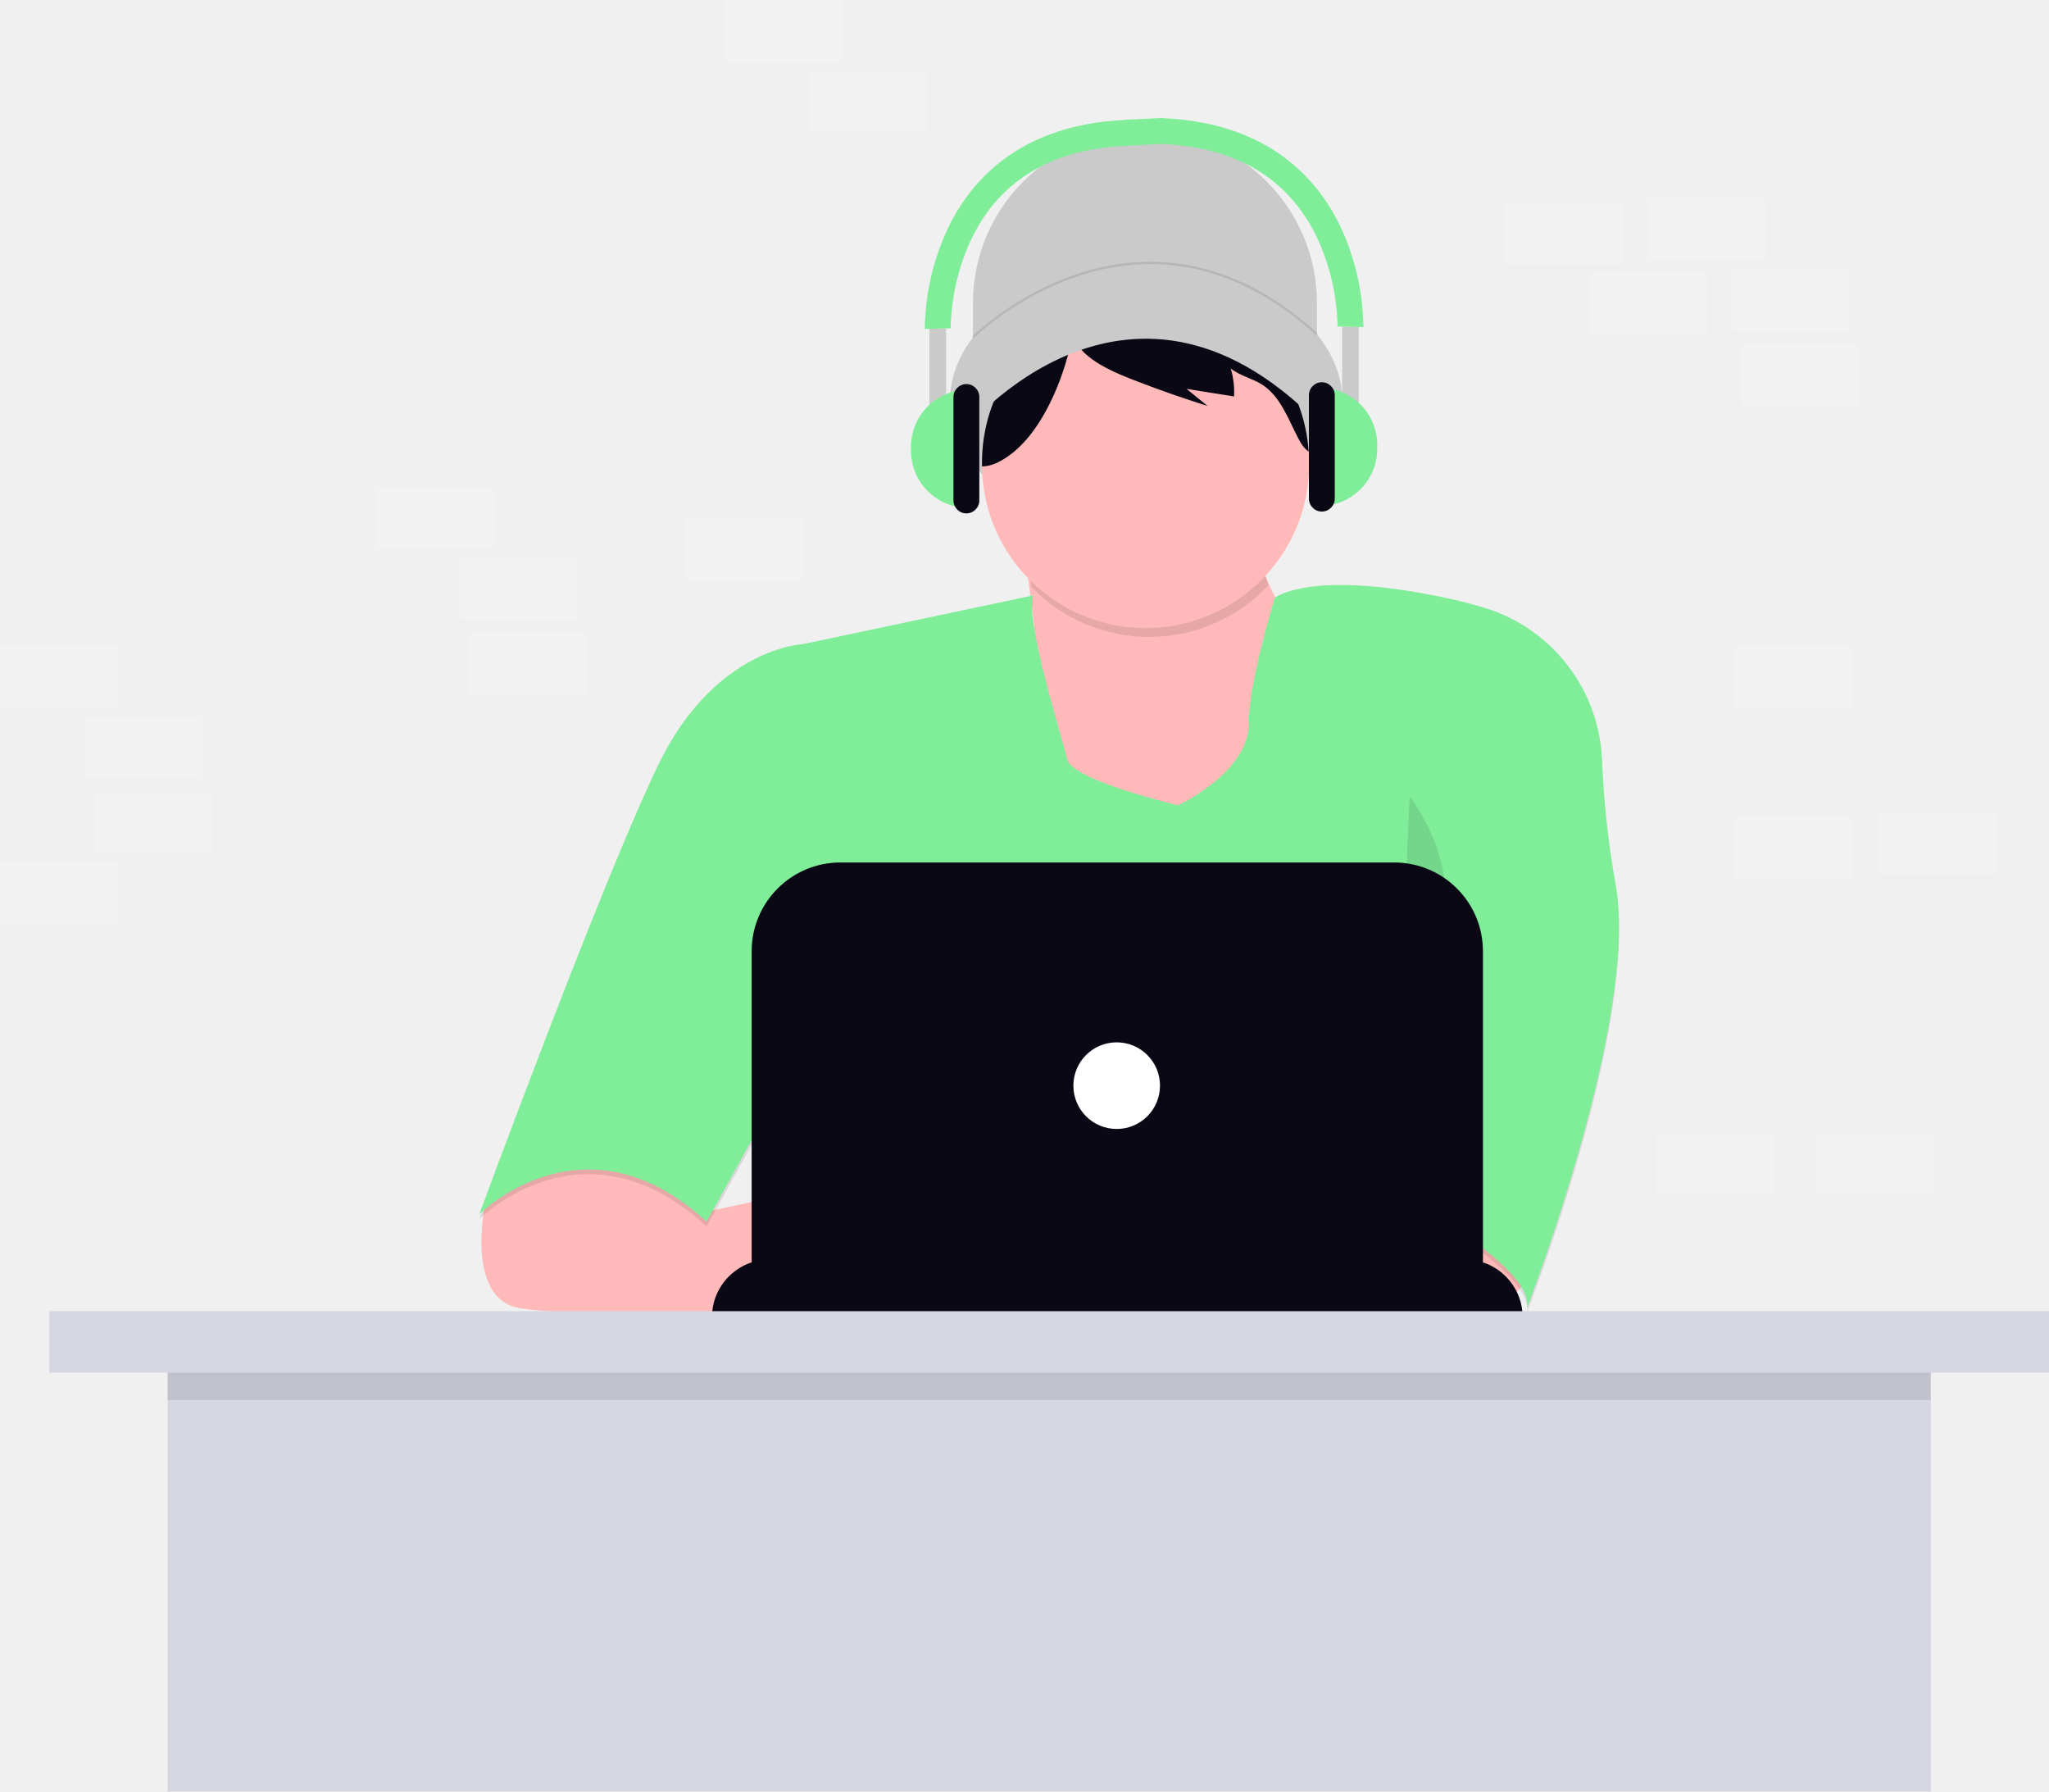
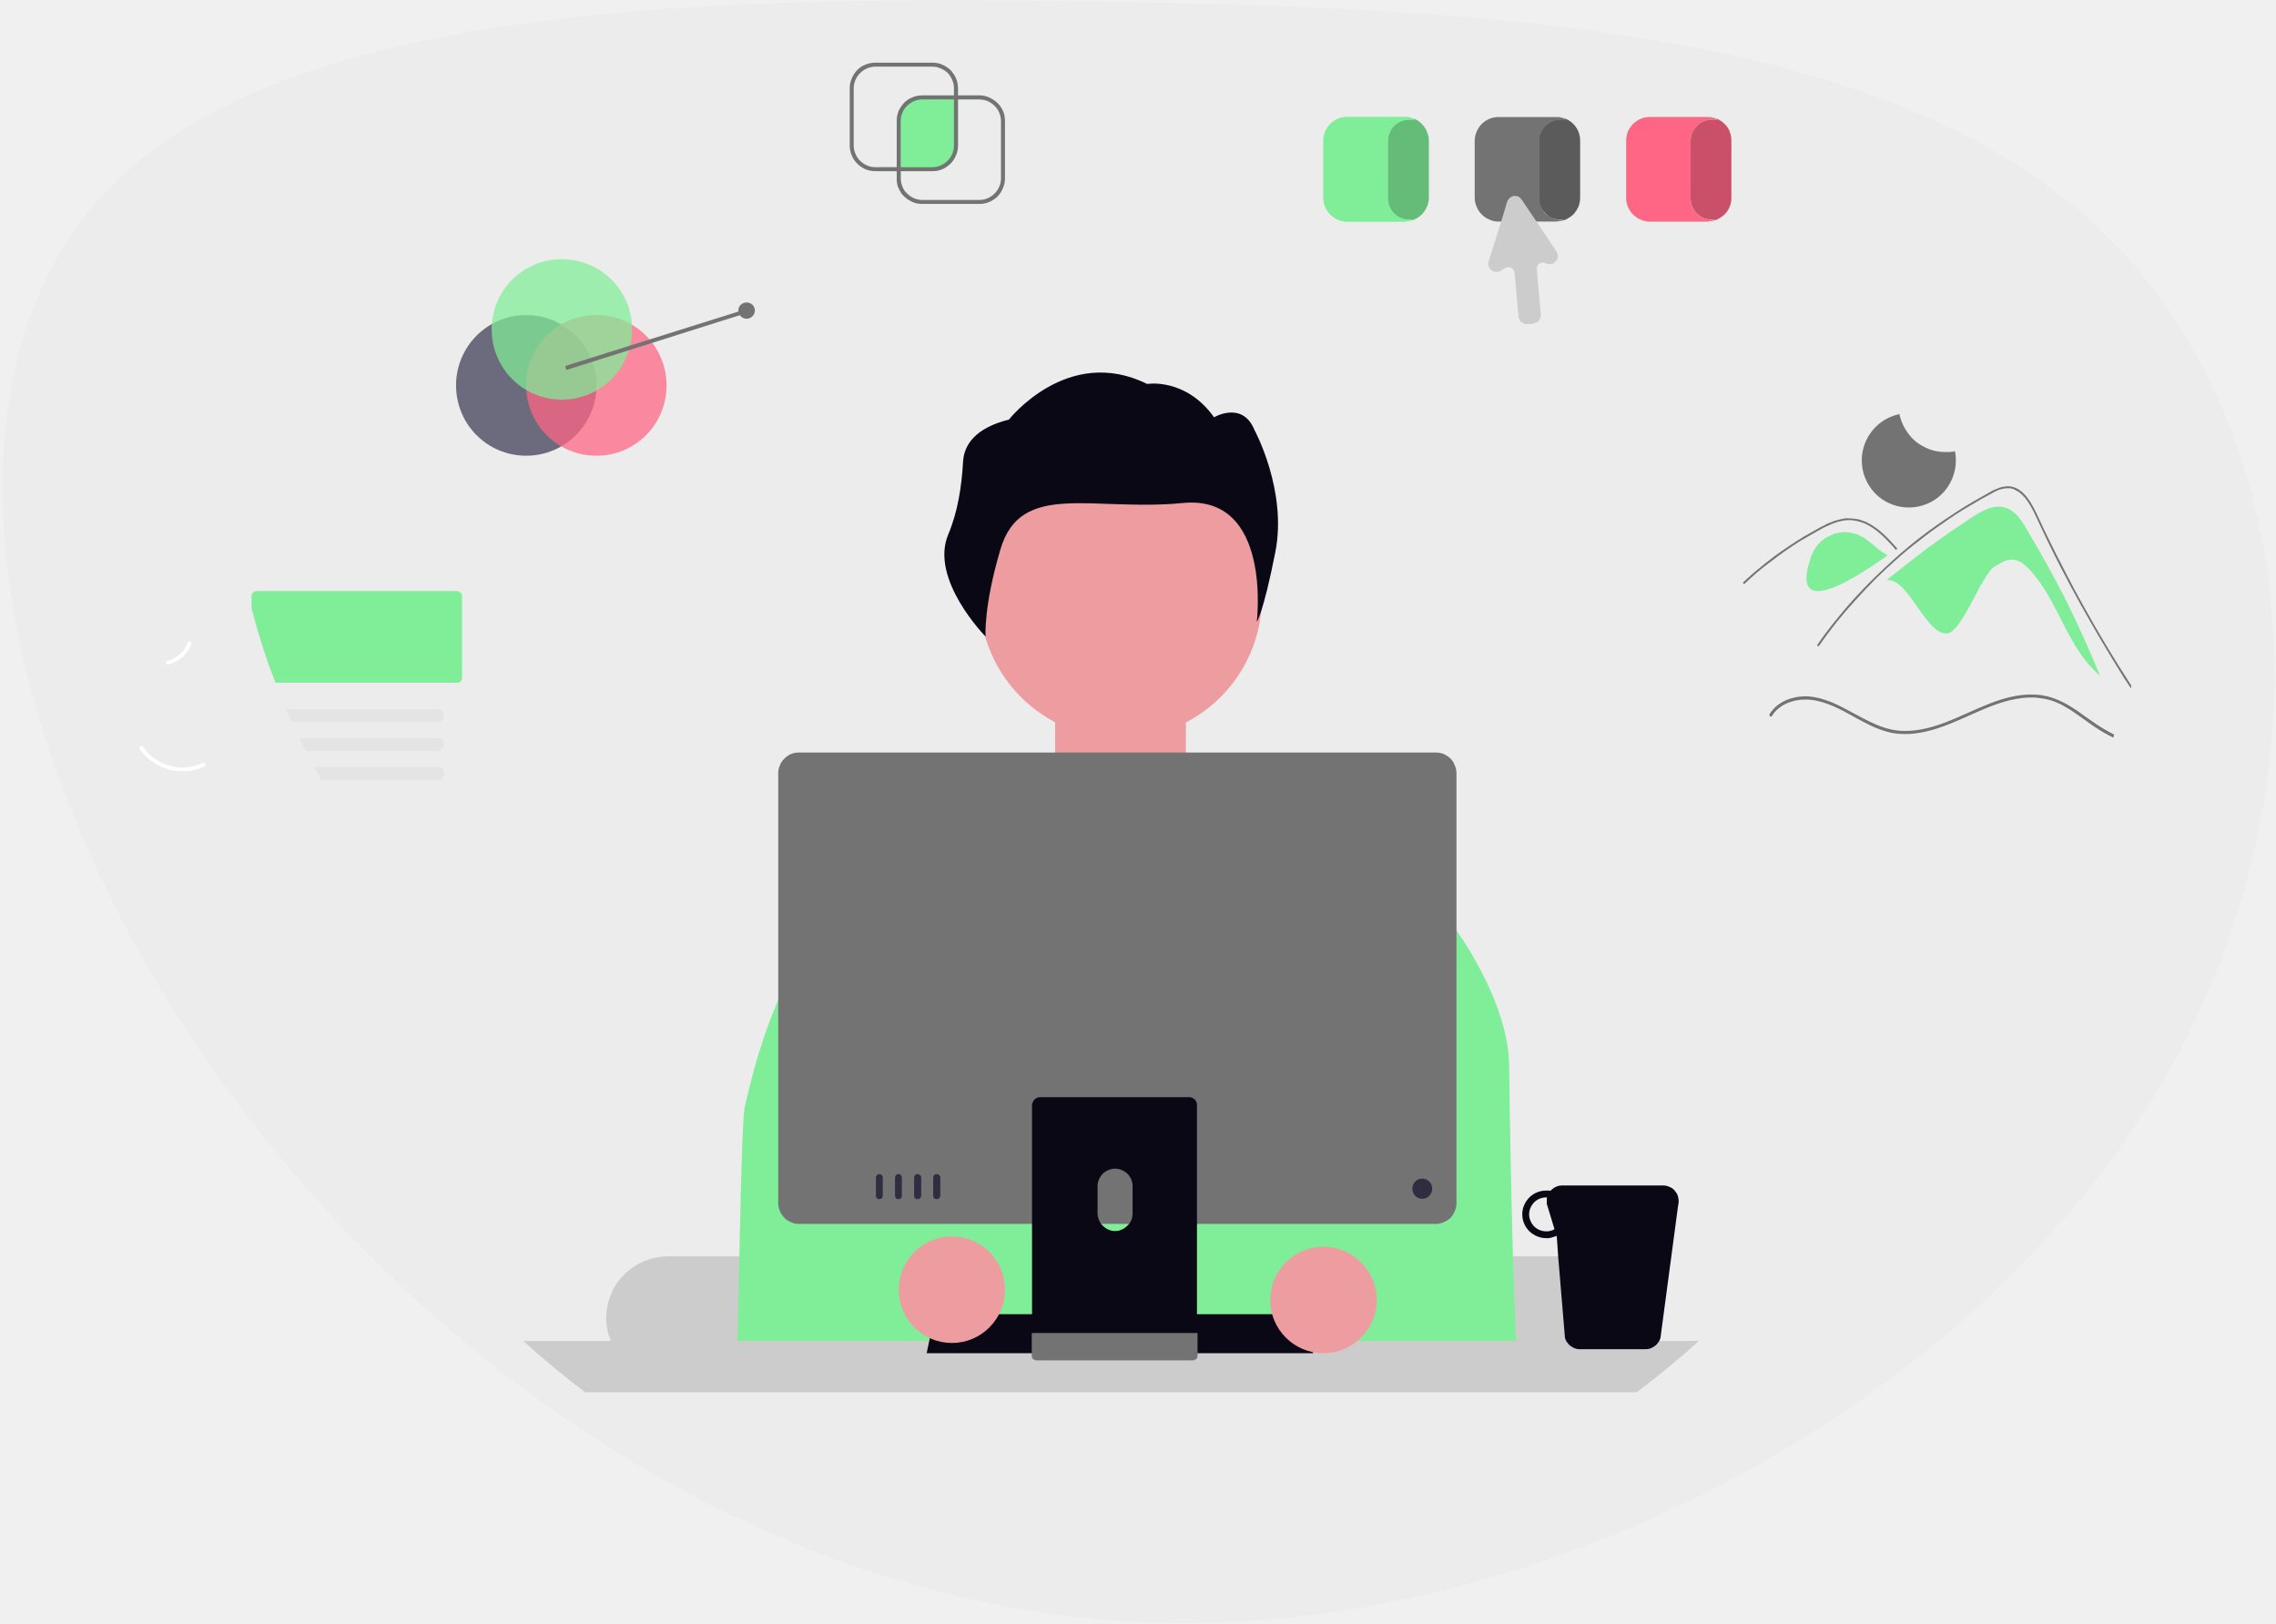
- <svg xmlns="http://www.w3.org/2000/svg" width="900.31" height="787" viewBox="0 0 900.31 787" role="img" artist="Katerina Limpitsouni" source="https://undraw.co/">
-   <g id="Group_2" data-name="Group 2" transform="translate(-510.055 -146.5)">
-     <rect id="Rectangle_34" data-name="Rectangle 34" width="52" height="27" transform="translate(1272.055 430.5)" fill="#f2f2f2" opacity="0.998" />
-     <rect id="Rectangle_36" data-name="Rectangle 36" width="52" height="27" transform="translate(1234.055 233.5)" fill="#f2f2f2" opacity="0.998" />
-     <rect id="Rectangle_37" data-name="Rectangle 37" width="52" height="27" transform="translate(1271.055 264.5)" fill="#f2f2f2" opacity="0.998" />
-     <rect id="Rectangle_38" data-name="Rectangle 38" width="52" height="27" transform="translate(1171.055 235.5)" fill="#f2f2f2" opacity="0.998" />
-     <rect id="Rectangle_39" data-name="Rectangle 39" width="52" height="27" transform="translate(510.055 525.5)" fill="#f2f2f2" opacity="0.998" />
-     <rect id="Rectangle_40" data-name="Rectangle 40" width="52" height="27" transform="translate(1275.055 297.5)" fill="#f2f2f2" opacity="0.998" />
-     <rect id="Rectangle_41" data-name="Rectangle 41" width="52" height="27" transform="translate(1208.055 266.5)" fill="#f2f2f2" opacity="0.998" />
-     <rect id="Rectangle_42" data-name="Rectangle 42" width="52" height="27" transform="translate(1335.055 503.5)" fill="#f2f2f2" opacity="0.998" />
-     <rect id="Rectangle_43" data-name="Rectangle 43" width="52" height="27" transform="translate(1272.055 505.5)" fill="#f2f2f2" opacity="0.998" />
-     <rect id="Rectangle_44" data-name="Rectangle 44" width="52" height="27" transform="translate(510.055 430.5)" fill="#f2f2f2" opacity="0.998" />
-     <rect id="Rectangle_45" data-name="Rectangle 45" width="52" height="27" transform="translate(547.055 461.5)" fill="#f2f2f2" opacity="0.998" />
-     <rect id="Rectangle_46" data-name="Rectangle 46" width="52" height="27" transform="translate(828.055 146.5)" fill="#f2f2f2" opacity="0.998" />
-     <rect id="Rectangle_47" data-name="Rectangle 47" width="52" height="27" transform="translate(1238.055 644.5)" fill="#f2f2f2" opacity="0.998" />
-     <rect id="Rectangle_48" data-name="Rectangle 48" width="52" height="27" transform="translate(551.055 494.5)" fill="#f2f2f2" opacity="0.998" />
-     <rect id="Rectangle_49" data-name="Rectangle 49" width="52" height="27" transform="translate(865.055 177.5)" fill="#f2f2f2" opacity="0.998" />
-     <rect id="Rectangle_50" data-name="Rectangle 50" width="52" height="27" transform="translate(675.055 360.5)" fill="#f2f2f2" opacity="0.998" />
-     <rect id="Rectangle_51" data-name="Rectangle 51" width="52" height="27" transform="translate(712.055 391.5)" fill="#f2f2f2" opacity="0.998" />
-     <rect id="Rectangle_52" data-name="Rectangle 52" width="52" height="27" transform="translate(811.055 374.5)" fill="#f2f2f2" opacity="0.998" />
-     <rect id="Rectangle_53" data-name="Rectangle 53" width="52" height="27" transform="translate(716.055 424.5)" fill="#f2f2f2" opacity="0.998" />
-     <rect id="Rectangle_54" data-name="Rectangle 54" width="52" height="27" transform="translate(1308.055 644.5)" fill="#f2f2f2" opacity="0.998" />
-     <path id="Path_72-4385" data-name="Path 72" d="M503.71,57.57h0a75.57,75.57,0,0,1,75.57,75.57v32.24H428.14V133.14a75.57,75.57,0,0,1,75.57-75.57Z" transform="translate(509.425 146.5)" fill="#cacaca" />
-     <ellipse id="Ellipse_16" data-name="Ellipse 16" cx="86.14" cy="59.19" rx="86.14" ry="59.19" transform="translate(927.525 263.26)" fill="#cacaca" />
-     <path id="Path_73-4386" data-name="Path 73" d="M598.44,289.79s18,94.07,0,119.44,55,35.41,55,35.41L729,417.16l10.57-67.65s-46-25.9-36.47-78.22Z" transform="translate(360.005 90)" fill="#ffb9b9" />
-     <path id="Path_74-4387" data-name="Path 74" d="M821.46,606.89s4.76,20.61-21.14,24.31a146.452,146.452,0,0,1-46.08-.55l-5.71-51.77h60.25Z" transform="translate(360.005 90)" fill="#ffb9b9" />
-     <path id="Path_75-4388" data-name="Path 75" d="M364.12,580.51S352.68,627,378.58,631.2s121,4.23,121,4.23v-55l-43.06,9.2L416.1,550.87Z" transform="translate(360.005 90)" fill="#ffb9b9" />
-     <path id="Path_76-4389" data-name="Path 76" d="M604,320.18l-101.21,21.4s-38.58,1.59-63.42,52.85-78.75,197.66-78.75,197.66,46-46.51,99.89,3.17l35.94-65-7.93,103.06H767V584.69s58.13,31.18,53.91,48.62c0,0,49.75-128.18,39-186.43a396.174,396.174,0,0,1-5.94-54.5h0a73,73,0,0,0-51.38-66.67c-5.24-1.61-11-3.12-17.4-4.47-59.72-12.68-75,0-75,0s-11.57,37.64-11.36,54.7c.26,21.93-31.18,36.47-31.18,36.47s-46.51-11.1-48.62-20.08S600.28,330.75,604,320.18Z" transform="translate(360.005 90)" opacity="0.1" />
-     <path id="Path_77-4390" data-name="Path 77" d="M604,318.07l-101.21,21.4s-38.58,1.59-63.42,52.85S360.61,590,360.61,590s46-46.51,99.89,3.17l35.94-65L488.51,631.2H767V582.58s58.13,31.18,53.91,48.62c0,0,49.75-128.18,39-186.43a396.194,396.194,0,0,1-5.94-54.5h0a73,73,0,0,0-51.38-66.67c-5.24-1.61-11-3.12-17.4-4.47-59.72-12.68-75,0-75,0s-11.57,37.64-11.36,54.7c.26,21.93-31.18,36.47-31.18,36.47s-46.51-11.1-48.62-20.08S600.28,328.64,604,318.07Z" transform="translate(360.005 90)" fill="#80ed99" />
-     <path id="Path_78-4391" data-name="Path 78" d="M707.42,313.58a71.53,71.53,0,0,1-2.76-37.52L600,294.55s1.51,7.91,3.22,19.76a71.86,71.86,0,0,0,104.18-.73Z" transform="translate(360.005 90)" opacity="0.1" />
-     <path id="Path_79-4392" data-name="Path 79" d="M725.27,259.67a71.875,71.875,0,1,1-143.74,1.74c.01-.58.01-1.16.01-1.74a71.856,71.856,0,0,1,83.93-70.87h0a71.82,71.82,0,0,1,59.61,66.1Q725.27,257.27,725.27,259.67Z" transform="translate(360.005 90)" fill="#ffb9b9" />
-     <path id="Path_82-4393" data-name="Path 82" d="M628.36,192.3l.1-.06a71.816,71.816,0,0,0-46.93,67.43q0,.87,0,1.74a16,16,0,0,0,6.45-1.55c17.52-8.18,28-33.2,32.16-50.65C621.64,203,623.05,195.93,628.36,192.3Z" transform="translate(360.005 90)" fill="#090814" />
-     <path id="Path_83-4394" data-name="Path 83" d="M683.37,194.32a71.279,71.279,0,0,0-17.87-5.51,23.06,23.06,0,0,1,12.83,8.06,32.859,32.859,0,0,1,3.93,7,72.07,72.07,0,0,0-60.45,1.25c4.51,9.89,18.5,15.28,27.84,18.89q15.34,5.92,31,10.83l-9.24-7.5,20.87,3.32a36.153,36.153,0,0,0-1.46-12.3c4,3.22,9.3,4.3,13.64,7,8.13,5.13,11.52,15,15.95,23.55,1.17,2.26,2.55,4.57,4.66,6a71.91,71.91,0,0,0-41.7-60.59Z" transform="translate(360.005 90)" fill="#090814" />
-     <path id="Path_85-4395" data-name="Path 85" d="M573.33,246.19s74-92,159.61,0l-7.4-20.61s-40.17-58.66-68.7-46-56.55,21.67-56.55,21.67Z" transform="translate(360.005 90)" fill="#cacaca" />
-     <path id="Path_86-4396" data-name="Path 86" d="M512.55,444.38s-15.85,42.28,6.34,80.33-19.55,53.91-19.55,53.91" transform="translate(360.005 90)" opacity="0.1" />
-     <path id="Path_87-4397" data-name="Path 87" d="M769.4,406.33s27.48,34.88,9.51,66.06S762,578.62,762,578.62" transform="translate(360.005 90)" opacity="0.1" />
-     <path id="Path_88-4398" data-name="Path 88" d="M338.82,553.3H644.29a25.37,25.37,0,0,1,25.37,25.37H313.46A25.37,25.37,0,0,1,338.82,553.3Z" transform="translate(509.425 146.5)" fill="#090814" />
-     <path id="Path_89-4399" data-name="Path 89" d="M369.9,378.89H613.22a39,39,0,0,1,39,39V559.11H330.9V417.89A39,39,0,0,1,369.9,378.89Z" transform="translate(509.425 146.5)" fill="#090814" />
-     <circle id="Ellipse_17" data-name="Ellipse 17" cx="19.03" cy="19.03" r="19.03" transform="translate(981.685 604.4)" fill="#fff" />
-     <path id="Path_90-4400" data-name="Path 90" d="M577.56,204.7s72.72-72.68,151.15-1.33" transform="translate(360.005 90)" fill="none" stroke="#000" stroke-miterlimit="10" stroke-width="1" opacity="0.1" />
-     <rect id="Rectangle_55" data-name="Rectangle 55" width="7.3" height="41.39" transform="translate(1099.785 290.07)" fill="#cacaca" />
-     <path id="Path_91-4401" data-name="Path 91" d="M580.62,170.35h0a25.16,25.16,0,0,1,25.16,25.16v1.62a25.16,25.16,0,0,1-25.16,25.16h0Z" transform="translate(509.425 146.5)" fill="#80ed99" />
-     <rect id="Rectangle_56" data-name="Rectangle 56" width="11.36" height="56.81" rx="5.68" transform="translate(1085.175 314.42)" fill="#090814" />
-     <rect id="Rectangle_57" data-name="Rectangle 57" width="7.3" height="41.39" transform="translate(925.745 332.27) rotate(180)" fill="#cacaca" />
-     <path id="Path_92-4402" data-name="Path 92" d="M550.32,227.66h0a25.16,25.16,0,0,1,25.16,25.16v1.62a25.16,25.16,0,0,1-25.16,25.16h0Z" transform="translate(1485.805 597.26) rotate(180)" fill="#80ed99" />
-     <rect id="Rectangle_58" data-name="Rectangle 58" width="11.36" height="56.81" rx="5.68" transform="translate(940.355 372.03) rotate(180)" fill="#090814" />
-     <path id="Path_93-4403" data-name="Path 93" d="M738.92,155.83c-9.89-20.56-31.43-45.42-77.86-47.41v-.06h-.56l-16.45.78v.08c-46.12,2.12-67.56,26.89-77.42,47.38A106.59,106.59,0,0,0,556.41,201l5.68-.14,5.68-.13A96.651,96.651,0,0,1,577,161.21c12.52-25.72,35.56-39.39,68.47-40.66h0l14.55-.81h0C692.95,121,716,134.69,728.51,160.4a96.652,96.652,0,0,1,9.25,39.54l5.68.13,5.68.14a106.59,106.59,0,0,0-10.2-44.38Z" transform="translate(360.005 90)" fill="#80ed99" />
-     <rect id="Rectangle_59" data-name="Rectangle 59" width="774.71" height="208" transform="translate(583.705 725.5)" fill="#d6d6e3" />
-     <rect id="Rectangle_60" data-name="Rectangle 60" width="774.71" height="22" transform="translate(583.705 739.5)" opacity="0.1" />
-     <rect id="Rectangle_61" data-name="Rectangle 61" width="878.63" height="27" transform="translate(531.735 722.5)" fill="#d6d6e3" />
+ <svg xmlns="http://www.w3.org/2000/svg" version="1.2" viewBox="0 0 799 570" width="799" height="570">
+   <style>
+ 		.s0 { fill: #bdbdbd10 } 
+ 		.s1 { fill: #ffffff } 
+ 		.s2 { fill: #cccccc } 
+ 		.s3 { fill: #ed9da0 } 
+ 		.s4 { fill: #090814 } 
+ 		.s5 { fill: #80ed99 } 
+ 		.s6 { fill:rgb(115, 115, 115) } 
+ 		.s7 { fill: #2f2e41 } 
+ 		.s8 { opacity: .74;fill: #3f3d56 } 
+ 		.s9 { opacity: .74;fill: #ff6584 } 
+ 		.s10 { opacity: .74;fill: #80ed99 } 
+ 		.s11 { fill: #ff6584 } 
+ 		.s12 { opacity: .21;fill: #000000 } 
+ 		.s13 { fill: #e4e4e4 } 
+ 	</style>
+   <g>
+     <path class="s0" d="m738.8 82c72.6 71 81.3 204.7 12.8 310.1-68.3 105.5-213.8 182.6-348.6 177.5-134.8-5.1-259-92.2-332.3-200-73.3-107.7-95.9-236.1-33.8-302 62-65.9 208.6-69.4 350.4-67 141.8 2.3 278.7 10.5 351.5 81.4z" />
+   </g>
+   <g>
+     <path class="s1" d="m71.7 269.1c-1.9 0.9-4 1.5-6.1 1.6-2.1 0.2-4.2 0-6.3-0.5-2.1-0.6-4-1.5-5.7-2.7-1.8-1.2-3.3-2.7-4.5-4.5-0.5-0.7 0.6-1.5 1.1-0.8 1.1 1.6 2.5 3.1 4.2 4.2 1.6 1.1 3.4 2 5.3 2.5 1.9 0.5 3.9 0.7 5.9 0.5 1.9-0.2 3.8-0.7 5.6-1.6 0.8-0.4 1.3 0.9 0.5 1.3z" />
+     <path class="s1" d="m58.7 232q1.3-0.3 2.4-0.9 1.1-0.6 2.1-1.4 0.9-0.9 1.6-1.9 0.7-1.1 1.1-2.3c0.3-0.8 1.6-0.2 1.3 0.6q-0.5 1.3-1.3 2.5-0.8 1.1-1.8 2.1-1.1 0.9-2.3 1.6-1.2 0.6-2.6 1-0.1 0-0.3 0-0.1 0-0.2 0-0.1-0.1-0.2-0.2-0.1-0.1-0.2-0.2 0-0.1 0-0.3 0-0.1 0-0.2 0.1-0.2 0.2-0.2 0.1-0.1 0.2-0.2z" />
+     <path class="s2" d="m549.6 441.1h-315.2c-2.8 0-5.6 0.6-8.3 1.7-2.6 1.1-5 2.7-7 4.7-2 2-3.6 4.3-4.6 7-1.1 2.6-1.7 5.4-1.7 8.2q0 1.1 0.1 2.1 0.1 1 0.3 2 0.2 1.1 0.5 2 0.3 1 0.7 2c0.8 2 1.9 3.8 3.2 5.5 1.3 1.7 2.9 3.1 4.7 4.4 1.8 1.2 3.7 2.1 5.8 2.7 2 0.6 4.2 1 6.3 1h315.2q2.9 0 5.6-0.8 2.7-0.7 5.2-2.1 2.4-1.4 4.5-3.4 2-2 3.4-4.4 0.2-0.4 0.4-0.7 0.2-0.4 0.4-0.8 0.1-0.3 0.3-0.7 0.2-0.3 0.3-0.7 0.4-1 0.7-2 0.3-1 0.5-2 0.2-1 0.3-2 0.1-1 0.1-2.1c0-2.8-0.6-5.6-1.7-8.2-1.1-2.7-2.7-5-4.7-7-2-2-4.4-3.6-7-4.7-2.6-1.1-5.4-1.7-8.3-1.7z" />
+     <path fill-rule="evenodd" class="s3" d="m416.3 244.1v54.1h-45.9v-54.1z" />
+     <path class="s2" d="m386.4 209.3h4.8c1.2 0 2.3 0.2 3.4 0.6 1.1 0.5 2 1.1 2.9 1.9 0.8 0.9 1.4 1.8 1.9 2.9 0.4 1.1 0.6 2.2 0.6 3.4h-22.4c0-1.2 0.3-2.3 0.7-3.4 0.4-1.1 1.1-2 1.9-2.9 0.8-0.8 1.8-1.4 2.9-1.9 1-0.4 2.2-0.6 3.3-0.6z" />
+     <path fill-rule="evenodd" class="s3" d="m393.4 259.2c-27.4 0-49.5-22.1-49.5-49.6 0-27.4 22.1-49.6 49.5-49.6 27.5 0 49.6 22.2 49.6 49.6 0 27.5-22.1 49.6-49.6 49.6z" />
+     <path class="s4" d="m338.1 161.9c0.4-5.7 4.2-11.6 16.1-14.6 0 0 20.6-26.3 48.5-12.5 0 0 13.5-2.3 23.5 11.7 0 0 10-5.9 14.2 4.5 0 0 11.6 21.3 7.3 42.9-4.3 21.7-6.5 24.4-6.5 24.4 0 0 5.5-44.8-26-41.7-31.5 3.1-56.9-8-64 16.3-6 20.2-5.2 30.6-5.2 30.6 0 0-19.8-20.1-13.1-35.9 3.4-8.1 4.7-16.9 5.2-25.7z" />
+     <path class="s5" d="m258.6 480.8h274.3c-1.9-20.9-3.1-100.9-3.1-106.2 0-23.2-19-48.6-19-48.6l-6.8-3.8-56.7-17.7-14.7-19.1q-1.2-1.5-2.7-2.7-1.4-1.2-3.1-2-1.7-0.9-3.6-1.3-1.8-0.4-3.7-0.4l-46.4 0.3q-1.6 0.1-3 0.4-1.5 0.2-2.9 0.8-1.5 0.6-2.7 1.4-1.3 0.8-2.4 1.8l-28.8 26.7-42.1 20.2-0.1-0.1-0.5 0.3-6.2 4.5-4 2.9c0 0-10.6 12.7-19 50.7-1.3 5.8-2.2 79.8-2.8 91.9z" />
+     <path class="s2" d="m596.3 470.8q-0.9 0.9-1.9 1.8-3.8 3.4-7.7 6.6-5.9 4.9-12.1 9.6h-369.2q-11.2-8.5-21.7-18z" />
+     <path class="s4" d="m461 475.1h-135.7l2.9-13.7h129.9z" />
+     <path class="s4" d="m583.8 416.2h-35.3q-0.6 0-1.2 0.1-0.6 0.1-1.1 0.4-0.6 0.2-1 0.6-0.5 0.3-0.9 0.8-0.2 0-0.4-0.1-0.2 0-0.3 0-0.2 0-0.4 0-0.2 0-0.4 0c-2.2 0-4.3 0.8-5.9 2.4-1.6 1.6-2.5 3.7-2.5 5.9 0 2.3 0.9 4.4 2.5 6 1.6 1.5 3.7 2.4 5.9 2.4q0.5 0 0.9 0 0.5-0.1 1-0.2 0.4-0.1 0.9-0.3 0.4-0.1 0.9-0.3l0.5 7.2 2.4 28.7q0 0.1 0.1 0.2 0 0.2 0.1 0.3 0 0.1 0.1 0.2 0.1 0.2 0.1 0.3 0.4 0.6 0.9 1.2 0.5 0.5 1.2 0.9 0.6 0.4 1.3 0.6 0.7 0.2 1.5 0.2h22.9q0.8 0 1.5-0.2 0.7-0.2 1.3-0.6 0.7-0.4 1.2-0.9 0.5-0.6 0.9-1.2 0-0.1 0.1-0.3 0.1-0.1 0.1-0.2 0.1-0.1 0.1-0.3 0.1-0.1 0.1-0.2l6.2-46.5c0.2-0.8 0.3-1.7 0.1-2.5-0.1-0.9-0.4-1.7-1-2.4-0.5-0.7-1.1-1.3-1.9-1.6-0.8-0.4-1.6-0.6-2.5-0.6zm-41 16.1c-1.6 0-3.1-0.6-4.2-1.7-1.1-1.1-1.8-2.7-1.8-4.3 0-1.5 0.7-3.1 1.8-4.2 1.1-1.1 2.6-1.7 4.2-1.7q0.2 0 0.3 0-0.1 0.3-0.1 0.7 0 0.4 0 0.8 0 0.3 0 0.7 0.1 0.4 0.2 0.7l2.5 8.2q-0.3 0.2-0.6 0.4-0.4 0.1-0.8 0.2-0.3 0.1-0.7 0.2-0.4 0-0.8 0z" />
+     <path class="s6" d="m504 264.2h-223.5q-1.5 0-2.8 0.5-1.3 0.6-2.3 1.6-1.1 1-1.6 2.4-0.6 1.3-0.6 2.7v151q0 1.5 0.6 2.8 0.5 1.3 1.6 2.4 1 1 2.3 1.5 1.3 0.6 2.8 0.6h223.5q1.5 0 2.8-0.6 1.3-0.5 2.4-1.5 1-1.1 1.5-2.4 0.6-1.3 0.6-2.8v-151q0-1.4-0.6-2.7-0.5-1.4-1.5-2.4-1.1-1-2.4-1.6-1.3-0.5-2.8-0.5z" />
+     <path class="s4" d="m417.4 385.2h-52.3q-0.5 0-1 0.2-0.5 0.2-0.9 0.6-0.4 0.4-0.6 0.9-0.3 0.5-0.3 1.1v82.7h57.9v-82.7q0-0.6-0.2-1.1-0.2-0.5-0.6-0.9-0.4-0.4-0.9-0.6-0.5-0.2-1.1-0.2zm-25.9 47q-1.3 0-2.4-0.5-1.1-0.5-2-1.4-0.9-0.8-1.3-2-0.5-1.1-0.5-2.3v-9.6c0-1.6 0.7-3.1 1.8-4.3 1.2-1.1 2.7-1.8 4.4-1.8 1.6 0 3.1 0.7 4.3 1.8 1.2 1.2 1.8 2.7 1.8 4.3v9.6q0 1.2-0.4 2.3-0.5 1.2-1.4 2-0.9 0.9-2 1.4-1.1 0.5-2.3 0.5z" />
+     <path class="s6" d="m362.2 468v8q0 0.3 0.1 0.6 0.1 0.3 0.3 0.5 0.2 0.2 0.5 0.3 0.3 0.2 0.6 0.2h55.2q0.3 0 0.5-0.2 0.3-0.1 0.6-0.3 0.2-0.2 0.3-0.5 0.1-0.3 0.1-0.6v-8z" />
+     <path fill-rule="evenodd" class="s7" d="m499.3 420.9c-2 0-3.5-1.6-3.5-3.6 0-1.9 1.5-3.5 3.5-3.5 1.9 0 3.5 1.6 3.5 3.5 0 2-1.6 3.6-3.5 3.6z" />
+     <path class="s7" d="m308.7 412.2q-0.2 0-0.5 0.1-0.2 0.1-0.4 0.3-0.1 0.1-0.2 0.4-0.1 0.2-0.1 0.4v6.4c0 0.3 0.1 0.6 0.3 0.9 0.3 0.2 0.6 0.3 0.9 0.3 0.3 0 0.6-0.1 0.9-0.3 0.2-0.3 0.3-0.6 0.3-0.9v-6.4q0-0.2-0.1-0.4-0.1-0.3-0.2-0.4-0.2-0.2-0.4-0.3-0.3-0.1-0.5-0.1z" />
+     <path class="s7" d="m315.4 412.2q-0.2 0-0.5 0.1-0.2 0.1-0.4 0.3-0.1 0.1-0.2 0.4-0.1 0.2-0.1 0.4v6.4c0 0.3 0.1 0.6 0.3 0.9 0.3 0.2 0.6 0.3 0.9 0.3 0.3 0 0.6-0.1 0.9-0.3 0.2-0.3 0.3-0.6 0.3-0.9v-6.4q0-0.2-0.1-0.4 0-0.3-0.2-0.4-0.2-0.2-0.4-0.3-0.2-0.1-0.5-0.1z" />
+     <path class="s7" d="m322.1 412.2q-0.2 0-0.5 0.1-0.2 0.1-0.4 0.3-0.1 0.1-0.2 0.4-0.1 0.2-0.1 0.4v6.4c0 0.3 0.1 0.6 0.3 0.9 0.3 0.2 0.6 0.3 0.9 0.3 0.3 0 0.7-0.1 0.9-0.3 0.2-0.3 0.4-0.6 0.4-0.9v-6.4q0-0.2-0.1-0.4-0.1-0.3-0.3-0.4-0.2-0.2-0.4-0.3-0.2-0.1-0.5-0.1z" />
+     <path class="s7" d="m328.8 412.2q-0.2 0-0.5 0.1-0.2 0.1-0.4 0.3-0.1 0.1-0.2 0.4-0.1 0.2-0.1 0.4v6.4c0 0.3 0.1 0.6 0.3 0.9 0.3 0.2 0.6 0.3 0.9 0.3 0.3 0 0.7-0.1 0.9-0.3 0.2-0.3 0.4-0.6 0.4-0.9v-6.4q0-0.2-0.1-0.4-0.1-0.3-0.3-0.4-0.2-0.2-0.4-0.3-0.2-0.1-0.5-0.1z" />
+     <path fill-rule="evenodd" class="s3" d="m334.2 471.5c-10.4 0-18.7-8.4-18.7-18.7 0-10.3 8.3-18.7 18.7-18.7 10.3 0 18.6 8.4 18.6 18.7 0 10.3-8.3 18.7-18.6 18.7z" />
+     <path fill-rule="evenodd" class="s3" d="m464.6 475.1c-10.3 0-18.7-8.4-18.7-18.7 0-10.3 8.4-18.7 18.7-18.7 10.3 0 18.7 8.4 18.7 18.7 0 10.3-8.4 18.7-18.7 18.7z" />
+     <path class="s5" d="m711.3 185.5c-1.8-3.1-4-6.4-7.5-7.3-3.9-1.2-8 1.1-11.5 3.4q-3.8 2.5-7.6 5.1-3.8 2.7-7.6 5.4-3.7 2.8-7.3 5.6-3.7 2.9-7.3 5.8l0.1 0.2c7.4-0.6 13.5 19.2 20.9 18.7 5.4-0.4 12.2-21.1 16.9-23.6 1.8-1 3.6-2.3 5.6-2.3 2.5-0.2 4.7 1.6 6.5 3.5 10.2 10.9 13.2 27.6 24.7 37.2q-2.7-6.7-5.7-13.3-3-6.6-6.2-13.1-3.3-6.5-6.8-12.8-3.5-6.3-7.2-12.5z" />
+     <path class="s6" d="m731 212q8.1 14.7 17.2 28.7v0.1q0 0.4-0.1 0.9-1.1-1.6-2.2-3.3-8.1-12.9-15.5-26.2-3.5-6.3-6.8-12.7-2.6-5-5-10-0.7-1.5-1.4-2.9c-1.1-2.3-2.1-4.6-3.2-6.8-1.3-2.6-2.9-5.3-5.2-7q-0.4-0.3-0.9-0.5-0.4-0.3-0.9-0.5-0.4-0.1-0.9-0.3-0.5-0.1-1-0.1-0.7 0-1.4 0.1-0.7 0.1-1.4 0.3-0.7 0.2-1.3 0.5-0.6 0.2-1.2 0.6-4.6 2.4-9 5.1-4.4 2.6-8.6 5.6-4.3 2.9-8.3 6.1-4.1 3.1-7.9 6.5-3.9 3.4-7.5 7-3.7 3.7-7.1 7.5-3.5 3.8-6.7 7.8-3.2 4-6.1 8.2c-0.3 0.4-0.9 0-0.6-0.3q1.4-2.1 2.9-4.1 4.7-6.2 9.9-12 5.2-5.7 10.9-11 5.6-5.3 11.7-10.1 6.2-4.8 12.7-9 4.4-2.9 8.9-5.4 2.3-1.3 4.6-2.6 0.6-0.3 1.2-0.5 0.6-0.3 1.2-0.5 0.6-0.2 1.3-0.3 0.6-0.1 1.3-0.2c5.9-0.1 9 6.7 11.1 11.2q1 2.2 2 4.3 3.9 8.1 8.1 16.1 2.5 4.9 5.2 9.7z" />
+     <path class="s6" d="m665.4 192.9q-0.5-0.6-1-1.2c-2.8-3-5.7-6-9.5-7.8q-0.7-0.3-1.4-0.5-0.7-0.3-1.4-0.4-0.7-0.2-1.5-0.3-0.7-0.1-1.5-0.1-0.7 0-1.5 0.1-0.8 0.1-1.5 0.3-0.8 0.1-1.5 0.4-0.7 0.2-1.4 0.5-1.4 0.6-2.7 1.2-1.5 0.8-2.9 1.6-2.7 1.5-5.4 3.1-5.3 3.3-10.2 7.1-2.6 1.9-5.1 4-2.2 1.9-4.4 4c-0.4 0.3-0.8-0.2-0.5-0.5q0.6-0.5 1.2-1.1 1.6-1.5 3.3-2.9 3.1-2.6 6.4-5.1 5.1-3.7 10.5-7 2.8-1.6 5.5-3.1 0.9-0.5 1.8-0.9 0.4-0.2 0.9-0.5 0.5-0.2 1.1-0.4 0.5-0.2 1-0.4 0.5-0.2 1-0.3 0.8-0.3 1.5-0.4 0.8-0.2 1.5-0.3 0.8-0.1 1.6 0 0.8 0 1.5 0.1 0.8 0.1 1.5 0.2 0.8 0.2 1.5 0.5 0.7 0.2 1.4 0.5 0.6 0.3 1.3 0.7c3.7 2.1 6.6 5.3 9.4 8.4 0.3 0.3-0.2 0.8-0.5 0.5z" />
+     <path class="s5" d="m638.3 207.5q-0.4 0-0.7 0-0.4 0-0.7-0.1-0.3-0.1-0.6-0.3-0.4-0.1-0.7-0.3c-2-1.6-1.9-5.3 0.2-11.4q0.5-1.3 1.1-2.4 0.7-1.2 1.6-2.1 0.9-1 2-1.8 1.1-0.7 2.3-1.2 1.1-0.6 2.3-0.8 1.2-0.3 2.5-0.3 1.2 0 2.4 0.3 1.3 0.2 2.4 0.7 0.4 0.2 0.8 0.4 0.6 0.3 1.3 0.7 0.6 0.4 1.2 0.9 0.6 0.4 1.2 0.9 0.6 0.5 1.2 1 0.5 0.4 1 0.8 0.5 0.4 1 0.8 0.5 0.3 1 0.7 0.5 0.3 1.1 0.7l0.5 0.3-0.5 0.3c-11.6 8.2-19.5 12.2-23.9 12.2z" />
+     <path class="s6" d="m683 158.7c-1.9 0-3.8-0.3-5.5-0.9-1.8-0.7-3.5-1.6-5-2.8-1.4-1.2-2.7-2.7-3.6-4.3-1-1.6-1.7-3.4-2.1-5.3-6.5 1.3-11.6 6.5-12.9 13-1.3 6.6 1.5 13.3 7 17 5.6 3.7 12.8 3.7 18.4 0 5.5-3.7 8.3-10.4 7-17q-0.4 0.1-0.8 0.2-0.4 0-0.8 0.1-0.4 0-0.9 0-0.4 0-0.8 0z" />
+     <path fill-rule="evenodd" class="s8" d="m184.7 160c-13.6 0-24.6-11-24.6-24.7 0-13.6 11-24.7 24.6-24.7 13.6 0 24.7 11.1 24.7 24.7 0 13.7-11.1 24.7-24.7 24.7z" />
+     <path fill-rule="evenodd" class="s9" d="m209.4 160c-13.7 0-24.7-11-24.7-24.7 0-13.6 11-24.7 24.7-24.7 13.6 0 24.6 11.1 24.6 24.7 0 13.7-11 24.7-24.6 24.7z" />
+     <path fill-rule="evenodd" class="s10" d="m197.2 140.3c-13.6 0-24.6-11-24.6-24.7 0-13.6 11-24.6 24.6-24.6 13.7 0 24.7 11 24.7 24.6 0 13.7-11 24.7-24.7 24.7z" />
+     <path fill-rule="evenodd" class="s6" d="m198.4 128.5l63.3-19.9 0.4 1.3-63.3 20z" />
+     <path class="s11" d="m599.5 41h-0.4q0.5 0 1 0.1 0.5 0.1 0.9 0.2 0.5 0.1 0.9 0.2 0.5 0.2 0.9 0.4h-1.9q-1.5 0-2.8 0.6-1.4 0.6-2.5 1.6-1.1 1.1-1.6 2.5-0.6 1.4-0.6 2.9v20.1q0 1.5 0.6 2.9 0.5 1.3 1.6 2.4 1.1 1.1 2.5 1.7 1.3 0.5 2.8 0.5h1.2q-0.3 0.2-0.7 0.3-0.4 0.1-0.7 0.2-0.4 0-0.8 0.1-0.4 0-0.8 0h0.5q1.6 0 3.1-0.6 1.5-0.7 2.7-1.8 1.2-1.2 1.8-2.7 0.6-1.5 0.6-3.2v-20.1q0-1.6-0.6-3.1-0.6-1.6-1.8-2.7-1.2-1.2-2.7-1.8-1.5-0.6-3.2-0.7z" />
+     <path class="s12" d="m599.5 41h-0.4q0.5 0 1 0.1 0.5 0.1 0.9 0.2 0.5 0.1 0.9 0.2 0.5 0.2 0.9 0.4h-1.9q-1.5 0-2.8 0.6-1.4 0.6-2.5 1.6-1.1 1.1-1.6 2.5-0.6 1.4-0.6 2.9v20.1q0 1.5 0.6 2.9 0.5 1.3 1.6 2.4 1.1 1.1 2.5 1.7 1.3 0.5 2.8 0.5h1.2q-0.3 0.2-0.7 0.3-0.4 0.1-0.7 0.2-0.4 0-0.8 0.1-0.4 0-0.8 0h0.5q1.6 0 3.1-0.6 1.5-0.7 2.7-1.8 1.2-1.2 1.8-2.7 0.6-1.5 0.6-3.2v-20.1q0-1.6-0.6-3.1-0.6-1.6-1.8-2.7-1.2-1.2-2.7-1.8-1.5-0.6-3.2-0.7z" />
+     <path class="s5" d="m601 77.2q-1.5 0-2.9-0.6-1.4-0.6-2.4-1.6-1.1-1.1-1.7-2.5-0.5-1.4-0.5-2.9v-20q0-1.6 0.5-2.9 0.6-1.4 1.7-2.5 1-1.1 2.4-1.6 1.4-0.6 2.9-0.6h1.9q-0.4-0.2-0.9-0.4-0.4-0.2-0.9-0.3-0.5-0.1-0.9-0.1-0.5-0.1-1-0.1h-20q-1.7 0-3.2 0.6-1.5 0.7-2.7 1.8-1.1 1.2-1.8 2.7-0.6 1.6-0.6 3.2v20.1q0 1.6 0.6 3.1 0.7 1.6 1.8 2.7 1.2 1.2 2.7 1.8 1.5 0.7 3.2 0.7h20q0.4 0 0.8-0.1 0.4 0 0.7-0.1 0.4 0 0.8-0.2 0.4-0.1 0.7-0.2z" />
+     <path class="s11" d="m601 77.2q-1.5 0-2.9-0.6-1.4-0.6-2.4-1.6-1.1-1.1-1.7-2.5-0.5-1.4-0.5-2.9v-20q0-1.6 0.5-2.9 0.6-1.4 1.7-2.5 1-1.1 2.4-1.6 1.4-0.6 2.9-0.6h1.9q-0.4-0.2-0.9-0.4-0.4-0.2-0.9-0.3-0.5-0.1-0.9-0.1-0.5-0.1-1-0.1h-20q-1.7 0-3.2 0.6-1.5 0.7-2.7 1.8-1.1 1.2-1.8 2.7-0.6 1.6-0.6 3.2v20.1q0 1.6 0.6 3.1 0.7 1.6 1.8 2.7 1.2 1.2 2.7 1.8 1.5 0.7 3.2 0.7h20q0.4 0 0.8-0.1 0.4 0 0.7-0.1 0.4 0 0.8-0.2 0.4-0.1 0.7-0.2z" />
+     <path fill-rule="evenodd" class="s6" d="m262.1 111.9c-1.6 0-2.9-1.3-2.9-2.9 0-1.6 1.3-2.8 2.9-2.8 1.6 0 2.9 1.2 2.9 2.8 0 1.6-1.3 2.9-2.9 2.9z" />
+     <path class="s6" d="m729.3 249.6c4.2 3 8.2 6 12.9 8.3q-0.2 0.5-0.3 1.1-0.8-0.4-1.7-0.9c-4.7-2.4-8.7-5.8-13.1-8.7q-0.8-0.5-1.7-1-0.8-0.5-1.7-1-0.9-0.4-1.8-0.8-0.9-0.4-1.9-0.7-1-0.3-2-0.5-1-0.2-2-0.3-1-0.2-2-0.2-1.1 0-2.1 0c-11.4 0.6-21.1 7.4-31.7 10.8-5.2 1.7-10.7 2.6-16.1 1.6-5.4-1.1-10.2-4-15-6.6-4.7-2.6-9.9-5.1-15.4-5.1-4.4 0-9.2 1.8-11.6 5.7q-0.1 0.2-0.3 0.3-0.2 0-0.4-0.1-0.2-0.1-0.2-0.3-0.1-0.2 0-0.4 0.2-0.4 0.4-0.7 0.3-0.3 0.5-0.6 0.3-0.3 0.5-0.6 0.3-0.3 0.6-0.6c3.1-2.9 7.7-4.1 11.9-3.8 5.5 0.5 10.5 3.1 15.2 5.7 5.1 2.7 10.2 5.7 16 6.3 5.7 0.6 11.4-0.9 16.7-2.9 10.3-3.9 20.5-10.5 31.9-9.7 5.4 0.3 10 2.7 14.4 5.7z" />
+     <path class="s5" d="m345.3 33.6v1.5q-0.2-0.1-0.4-0.1-0.1 0-0.3 0-0.2 0-0.4-0.1-0.2 0-0.4 0h-7.5v16.2c0 1.2-0.2 2.3-0.7 3.4-0.4 1.1-1.1 2.1-1.9 3-0.9 0.8-1.8 1.5-2.9 1.9-1.1 0.5-2.3 0.7-3.5 0.7h-11.1v2.5q0 0.4 0.1 0.7 0 0.4 0.1 0.8 0 0.3 0.1 0.7 0.2 0.3 0.3 0.7h-1.5q-0.2-0.4-0.2-0.7-0.1-0.4-0.2-0.7-0.1-0.4-0.1-0.8 0-0.3 0-0.7v-2.5h-6.1v-1.4h6.1v-16.2c0-1.2 0.2-2.3 0.7-3.4 0.4-1.1 1.1-2.1 1.9-3 0.9-0.8 1.8-1.5 2.9-1.9 1.1-0.5 2.3-0.7 3.5-0.7h11.1v-2.5h1.4v2.5h7.5q0.2 0 0.4 0 0.2 0 0.4 0 0.2 0 0.3 0.1 0.2 0 0.4 0z" />
+     <path class="s6" d="m327.3 22h-20c-1.2 0-2.4 0.2-3.5 0.7-1.1 0.4-2.1 1.1-2.9 1.9-0.8 0.9-1.5 1.9-1.9 3-0.5 1.1-0.7 2.2-0.7 3.4v20.1c0 1.2 0.2 2.3 0.7 3.4 0.4 1.1 1.1 2.1 1.9 2.9 0.8 0.9 1.8 1.5 2.9 2 1.1 0.5 2.3 0.7 3.5 0.7h20c1.2 0 2.4-0.2 3.5-0.7 1.1-0.5 2-1.1 2.9-2 0.8-0.8 1.5-1.8 1.9-2.9 0.5-1.1 0.7-2.2 0.7-3.4v-20.1c0-1.2-0.2-2.4-0.7-3.5-0.4-1-1.1-2-1.9-2.9-0.9-0.8-1.9-1.5-2.9-1.9-1.1-0.5-2.3-0.7-3.5-0.7zm7.6 29.1q0 1.5-0.6 2.9-0.6 1.4-1.6 2.4-1.1 1.1-2.5 1.7-1.4 0.6-2.9 0.6h-20q-1.5 0-2.9-0.6-1.4-0.6-2.5-1.7-1-1-1.6-2.4-0.6-1.4-0.6-2.9v-20.1q0-1.5 0.6-2.9 0.6-1.4 1.6-2.4 1.1-1.1 2.5-1.7 1.4-0.6 2.9-0.6h20q1.5 0 2.9 0.6 1.4 0.6 2.5 1.6 1 1.1 1.6 2.5 0.6 1.4 0.6 2.9z" />
+     <path class="s6" d="m314.8 58.7v1.4h1.4v-1.4zm0 0v1.4h1.5v-1.4zm30.5-25.1q-0.2 0-0.4 0-0.2-0.1-0.4-0.1-0.1 0-0.3 0-0.2 0-0.4 0h-20c-1.2 0-2.4 0.2-3.5 0.7-1.1 0.4-2.1 1.1-2.9 1.9-0.8 0.9-1.5 1.9-2 3-0.4 1.1-0.6 2.2-0.6 3.4v20.1q0 0.3 0 0.7 0 0.4 0.1 0.8 0 0.3 0.1 0.7 0.1 0.3 0.2 0.7 0.5 1.3 1.3 2.5 0.9 1.1 2 1.9 1.2 0.8 2.5 1.3 1.4 0.4 2.8 0.4h20c1.2 0 2.4-0.2 3.5-0.7 1-0.4 2-1.1 2.9-1.9 0.8-0.9 1.5-1.9 1.9-3 0.5-1.1 0.7-2.2 0.7-3.4v-20.1q0-1.6-0.5-3.1-0.6-1.5-1.6-2.7-1.1-1.2-2.5-2-1.3-0.8-2.9-1.1zm6.1 29q0 1.5-0.6 2.9-0.6 1.4-1.6 2.4-1.1 1.1-2.5 1.7-1.4 0.6-2.9 0.6h-20q-1.5 0-2.9-0.6-1.4-0.6-2.5-1.7-1.1-1-1.6-2.4-0.6-1.4-0.6-2.9v-20.1q0-1.5 0.6-2.9 0.5-1.4 1.6-2.4 1.1-1.1 2.5-1.7 1.4-0.6 2.9-0.6h20q1.5 0 2.9 0.6 1.4 0.6 2.5 1.7 1 1 1.6 2.4 0.6 1.4 0.6 2.9zm-36.6-3.9v1.4h1.4v-1.4z" />
+     <path class="s5" d="m160.4 207.5h-70.3q-0.3 0-0.7 0.2-0.3 0.1-0.6 0.4-0.2 0.2-0.4 0.6-0.1 0.3-0.1 0.7v4.1q0.9 3.4 1.8 6.7 1 3.3 2 6.6 1.1 3.2 2.2 6.5 1.2 3.2 2.4 6.4h63.7q0.4 0 0.7-0.1 0.3-0.1 0.6-0.4 0.3-0.3 0.4-0.6 0.1-0.3 0.1-0.7v-28.5q0-0.4-0.1-0.7-0.1-0.4-0.4-0.6-0.3-0.3-0.6-0.4-0.3-0.2-0.7-0.2z" />
+     <path class="s13" d="m153.7 249h-53.2q0.9 2.2 1.9 4.4h51.3c2.9 0.1 2.9-4.4 0-4.4z" />
+     <path class="s13" d="m153.7 259.2h-48.6q1 2.2 2.2 4.4h46.4c2.9 0 2.9-4.5 0-4.4z" />
+     <path class="s13" d="m153.7 269.3h-43.4q1.2 2.3 2.4 4.5h41c2.9 0 2.9-4.5 0-4.5z" />
+     <path class="s6" d="m546.4 41h-0.4q0.5 0 1 0.1 0.4 0.1 0.9 0.2 0.5 0.1 0.9 0.2 0.4 0.2 0.9 0.4h-1.9q-1.5 0-2.9 0.6-1.4 0.6-2.4 1.6-1.1 1.1-1.7 2.5-0.6 1.4-0.6 2.9v20.1q0 1.5 0.6 2.9 0.6 1.3 1.7 2.4 1 1.1 2.4 1.7 1.4 0.5 2.9 0.5h1.2q-0.4 0.2-0.7 0.3-0.4 0.1-0.8 0.2-0.4 0-0.7 0.1-0.4 0-0.8 0h0.4q1.7 0 3.2-0.6 1.5-0.7 2.7-1.8 1.1-1.2 1.8-2.7 0.6-1.5 0.6-3.2v-20.1q0-1.6-0.6-3.1-0.7-1.6-1.8-2.7-1.2-1.2-2.7-1.8-1.5-0.6-3.2-0.7z" />
+     <path class="s12" d="m546.4 41h-0.4q0.5 0 1 0.1 0.4 0.1 0.9 0.2 0.5 0.1 0.9 0.2 0.4 0.2 0.9 0.4h-1.9q-1.5 0-2.9 0.6-1.4 0.6-2.4 1.6-1.1 1.1-1.7 2.5-0.6 1.4-0.6 2.9v20.1q0 1.5 0.6 2.9 0.6 1.3 1.7 2.4 1 1.1 2.4 1.7 1.4 0.5 2.9 0.5h1.2q-0.4 0.2-0.7 0.3-0.4 0.1-0.8 0.2-0.4 0-0.7 0.1-0.4 0-0.8 0h0.4q1.7 0 3.2-0.6 1.5-0.7 2.7-1.8 1.1-1.2 1.8-2.7 0.6-1.5 0.6-3.2v-20.1q0-1.6-0.6-3.1-0.7-1.6-1.8-2.7-1.2-1.2-2.7-1.8-1.5-0.6-3.2-0.7z" />
+     <path class="s5" d="m493.3 41h-0.4q0.4 0 0.9 0.1 0.5 0.1 0.9 0.2 0.5 0.1 1 0.2 0.4 0.2 0.8 0.4h-1.8q-1.5 0-2.9 0.6-1.4 0.6-2.5 1.6-1 1.1-1.6 2.5-0.6 1.4-0.6 2.9v20.1q0 1.5 0.6 2.9 0.6 1.3 1.6 2.4 1.1 1.1 2.5 1.7 1.4 0.5 2.9 0.5h1.2q-0.4 0.2-0.8 0.3-0.3 0.1-0.7 0.2-0.4 0-0.8 0.1-0.4 0-0.7 0h0.4q1.6 0 3.1-0.6 1.6-0.7 2.7-1.8 1.2-1.2 1.8-2.7 0.7-1.5 0.7-3.2v-20.1q0-1.6-0.7-3.1-0.6-1.6-1.8-2.7-1.1-1.2-2.7-1.8-1.5-0.6-3.1-0.7z" />
+     <path class="s12" d="m493.3 41h-0.4q0.4 0 0.9 0.1 0.5 0.1 0.9 0.2 0.5 0.1 1 0.2 0.4 0.2 0.8 0.4h-1.8q-1.5 0-2.9 0.6-1.4 0.6-2.5 1.6-1 1.1-1.6 2.5-0.6 1.4-0.6 2.9v20.1q0 1.5 0.6 2.9 0.6 1.3 1.6 2.4 1.1 1.1 2.5 1.7 1.4 0.5 2.9 0.5h1.2q-0.4 0.2-0.8 0.3-0.3 0.1-0.7 0.2-0.4 0-0.8 0.1-0.4 0-0.7 0h0.4q1.6 0 3.1-0.6 1.6-0.7 2.7-1.8 1.2-1.2 1.8-2.7 0.7-1.5 0.7-3.2v-20.1q0-1.6-0.7-3.1-0.6-1.6-1.8-2.7-1.1-1.2-2.7-1.8-1.5-0.6-3.1-0.7z" />
+     <path class="s5" d="m494.7 77.2q-1.5 0-2.8-0.6-1.4-0.6-2.5-1.6-1.1-1.1-1.6-2.5-0.6-1.4-0.6-2.9v-20q0-1.6 0.6-2.9 0.5-1.4 1.6-2.5 1.1-1.1 2.5-1.6 1.3-0.6 2.8-0.6h1.9q-0.4-0.2-0.9-0.4-0.4-0.2-0.9-0.3-0.4-0.1-0.9-0.1-0.5-0.1-1-0.1h-20q-1.7 0-3.2 0.6-1.5 0.7-2.7 1.8-1.1 1.2-1.8 2.7-0.6 1.6-0.6 3.2v20.1q0 1.6 0.6 3.1 0.7 1.6 1.8 2.7 1.2 1.2 2.7 1.8 1.5 0.7 3.2 0.7h20q0.4 0 0.8-0.1 0.4 0 0.8-0.1 0.3 0 0.7-0.2 0.4-0.1 0.7-0.2z" />
+     <path class="s6" d="m547.9 77.2q-1.5 0-2.9-0.6-1.4-0.6-2.5-1.6-1-1.1-1.6-2.5-0.6-1.4-0.6-2.9v-20q0-1.6 0.6-2.9 0.6-1.4 1.6-2.5 1.1-1.1 2.5-1.6 1.4-0.6 2.9-0.6h1.9q-0.5-0.2-0.9-0.4-0.5-0.2-0.9-0.3-0.5-0.1-1-0.1-0.4-0.1-0.9-0.1h-20.1q-1.6 0-3.1 0.6-1.6 0.7-2.7 1.8-1.2 1.2-1.8 2.7-0.7 1.6-0.7 3.2v20.1q0 1.6 0.7 3.1 0.6 1.6 1.8 2.7 1.1 1.2 2.7 1.8 1.5 0.7 3.1 0.7h20.1q0.4 0 0.7-0.1 0.4 0 0.8-0.1 0.4 0 0.7-0.2 0.4-0.1 0.8-0.2z" />
+     <path class="s2" d="m546.4 88.3l-7-10.5-5.2-7.7c-0.3-0.5-0.7-0.8-1.2-1.1-0.5-0.2-1-0.2-1.5-0.2-0.6 0.1-1.1 0.3-1.5 0.7-0.4 0.3-0.7 0.8-0.9 1.3l-2.1 7-4.4 13.9c-0.2 0.6-0.2 1.2 0 1.8 0.2 0.5 0.5 1 1 1.4 0.5 0.3 1 0.5 1.6 0.6 0.6 0 1.2-0.2 1.7-0.5l1.5-0.9q0.5-0.3 1-0.3 0.6-0.1 1.1 0.2 0.5 0.2 0.8 0.7 0.3 0.5 0.4 1l1.4 15.5q0 0.5 0.3 1 0.2 0.5 0.6 0.8 0.4 0.4 0.9 0.6 0.5 0.2 1 0.2 0.1 0 0.3 0l2.1-0.2q0.6-0.1 1.1-0.4 0.5-0.2 0.9-0.7 0.3-0.4 0.5-0.9 0.2-0.6 0.1-1.2l-1.4-15.9q-0.1-0.6 0.2-1.1 0.2-0.5 0.7-0.9 0.4-0.3 1-0.3 0.6-0.1 1.1 0.1l0.3 0.2c0.6 0.3 1.2 0.3 1.8 0.2 0.6-0.1 1.2-0.5 1.6-1 0.4-0.4 0.6-1 0.7-1.6 0-0.7-0.2-1.3-0.5-1.8z" />
+     <path class="s5" d="m494.7 77.2q-1.5 0-2.8-0.6-1.4-0.6-2.5-1.6-1.1-1.1-1.6-2.5-0.6-1.4-0.6-2.9v-20q0-1.6 0.6-2.9 0.5-1.4 1.6-2.5 1.1-1.1 2.5-1.6 1.3-0.6 2.8-0.6h1.9q-0.4-0.2-0.9-0.4-0.4-0.2-0.9-0.3-0.4-0.1-0.9-0.1-0.5-0.1-1-0.1h-20q-1.7 0-3.2 0.6-1.5 0.7-2.7 1.8-1.1 1.2-1.8 2.7-0.6 1.6-0.6 3.2v20.1q0 1.6 0.6 3.1 0.7 1.6 1.8 2.7 1.2 1.2 2.7 1.8 1.5 0.7 3.2 0.7h20q0.4 0 0.8-0.1 0.4 0 0.8-0.1 0.3 0 0.7-0.2 0.4-0.1 0.7-0.2z" />
  </g>
</svg>
